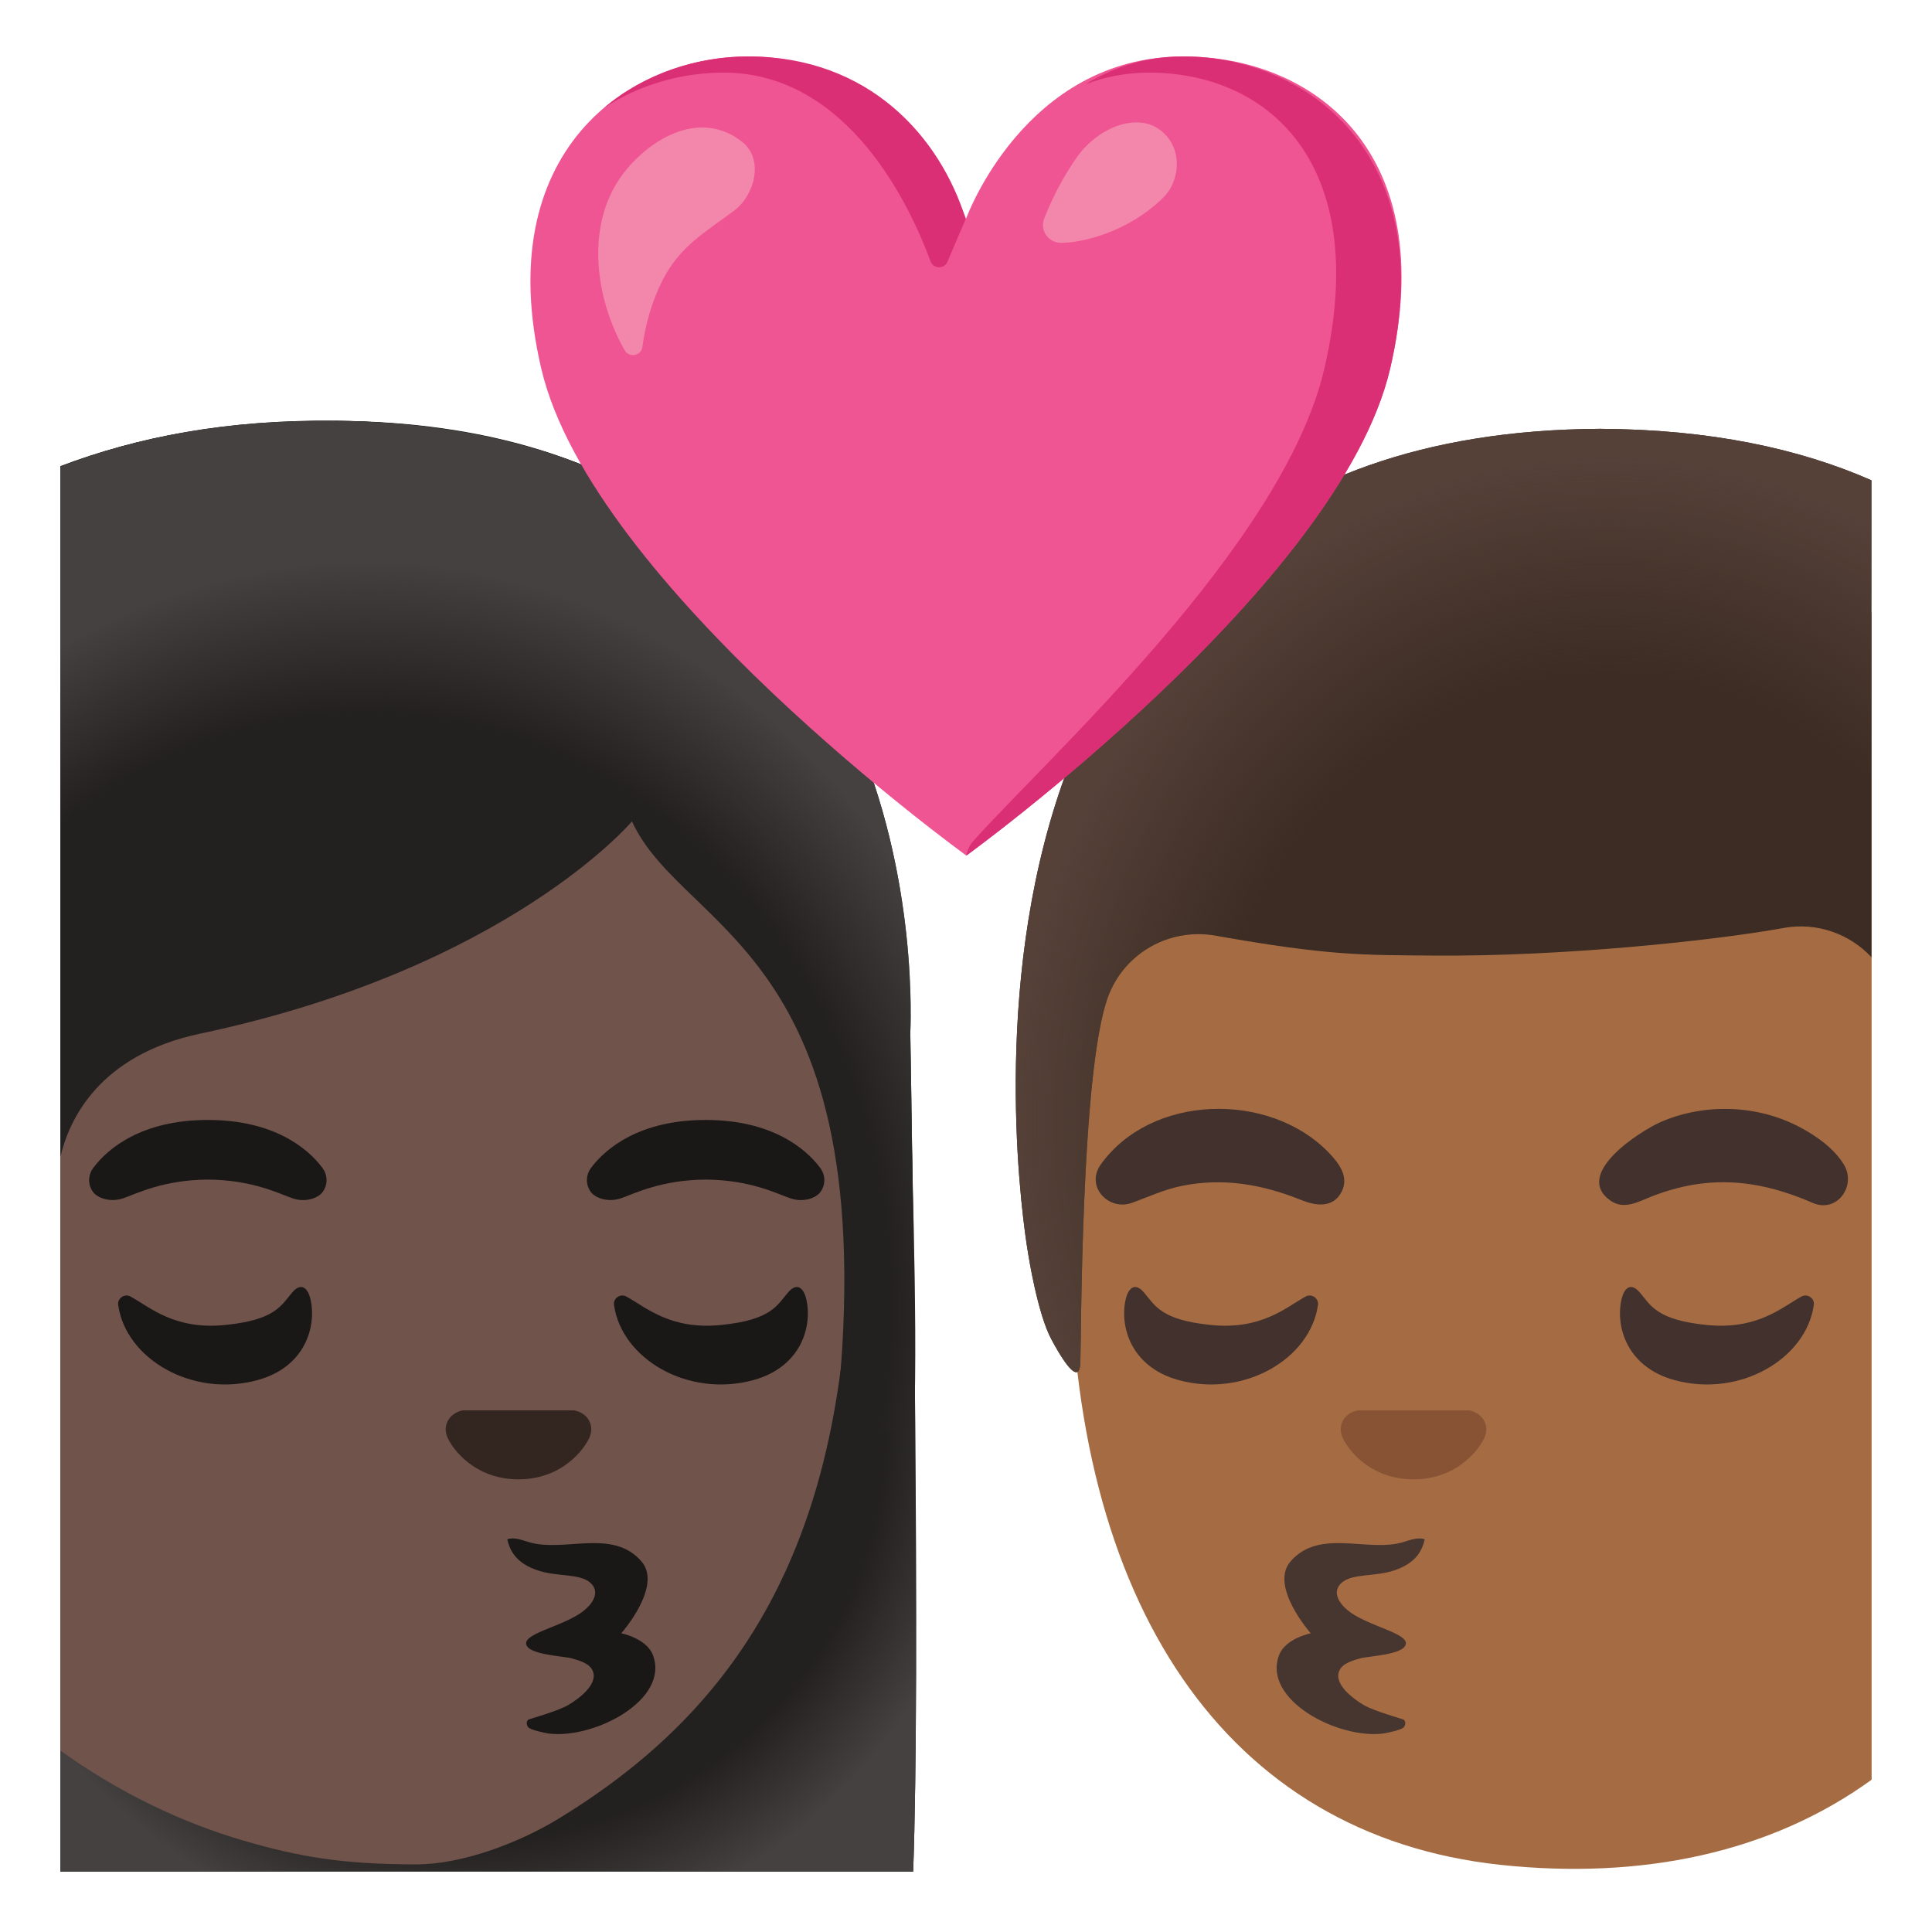
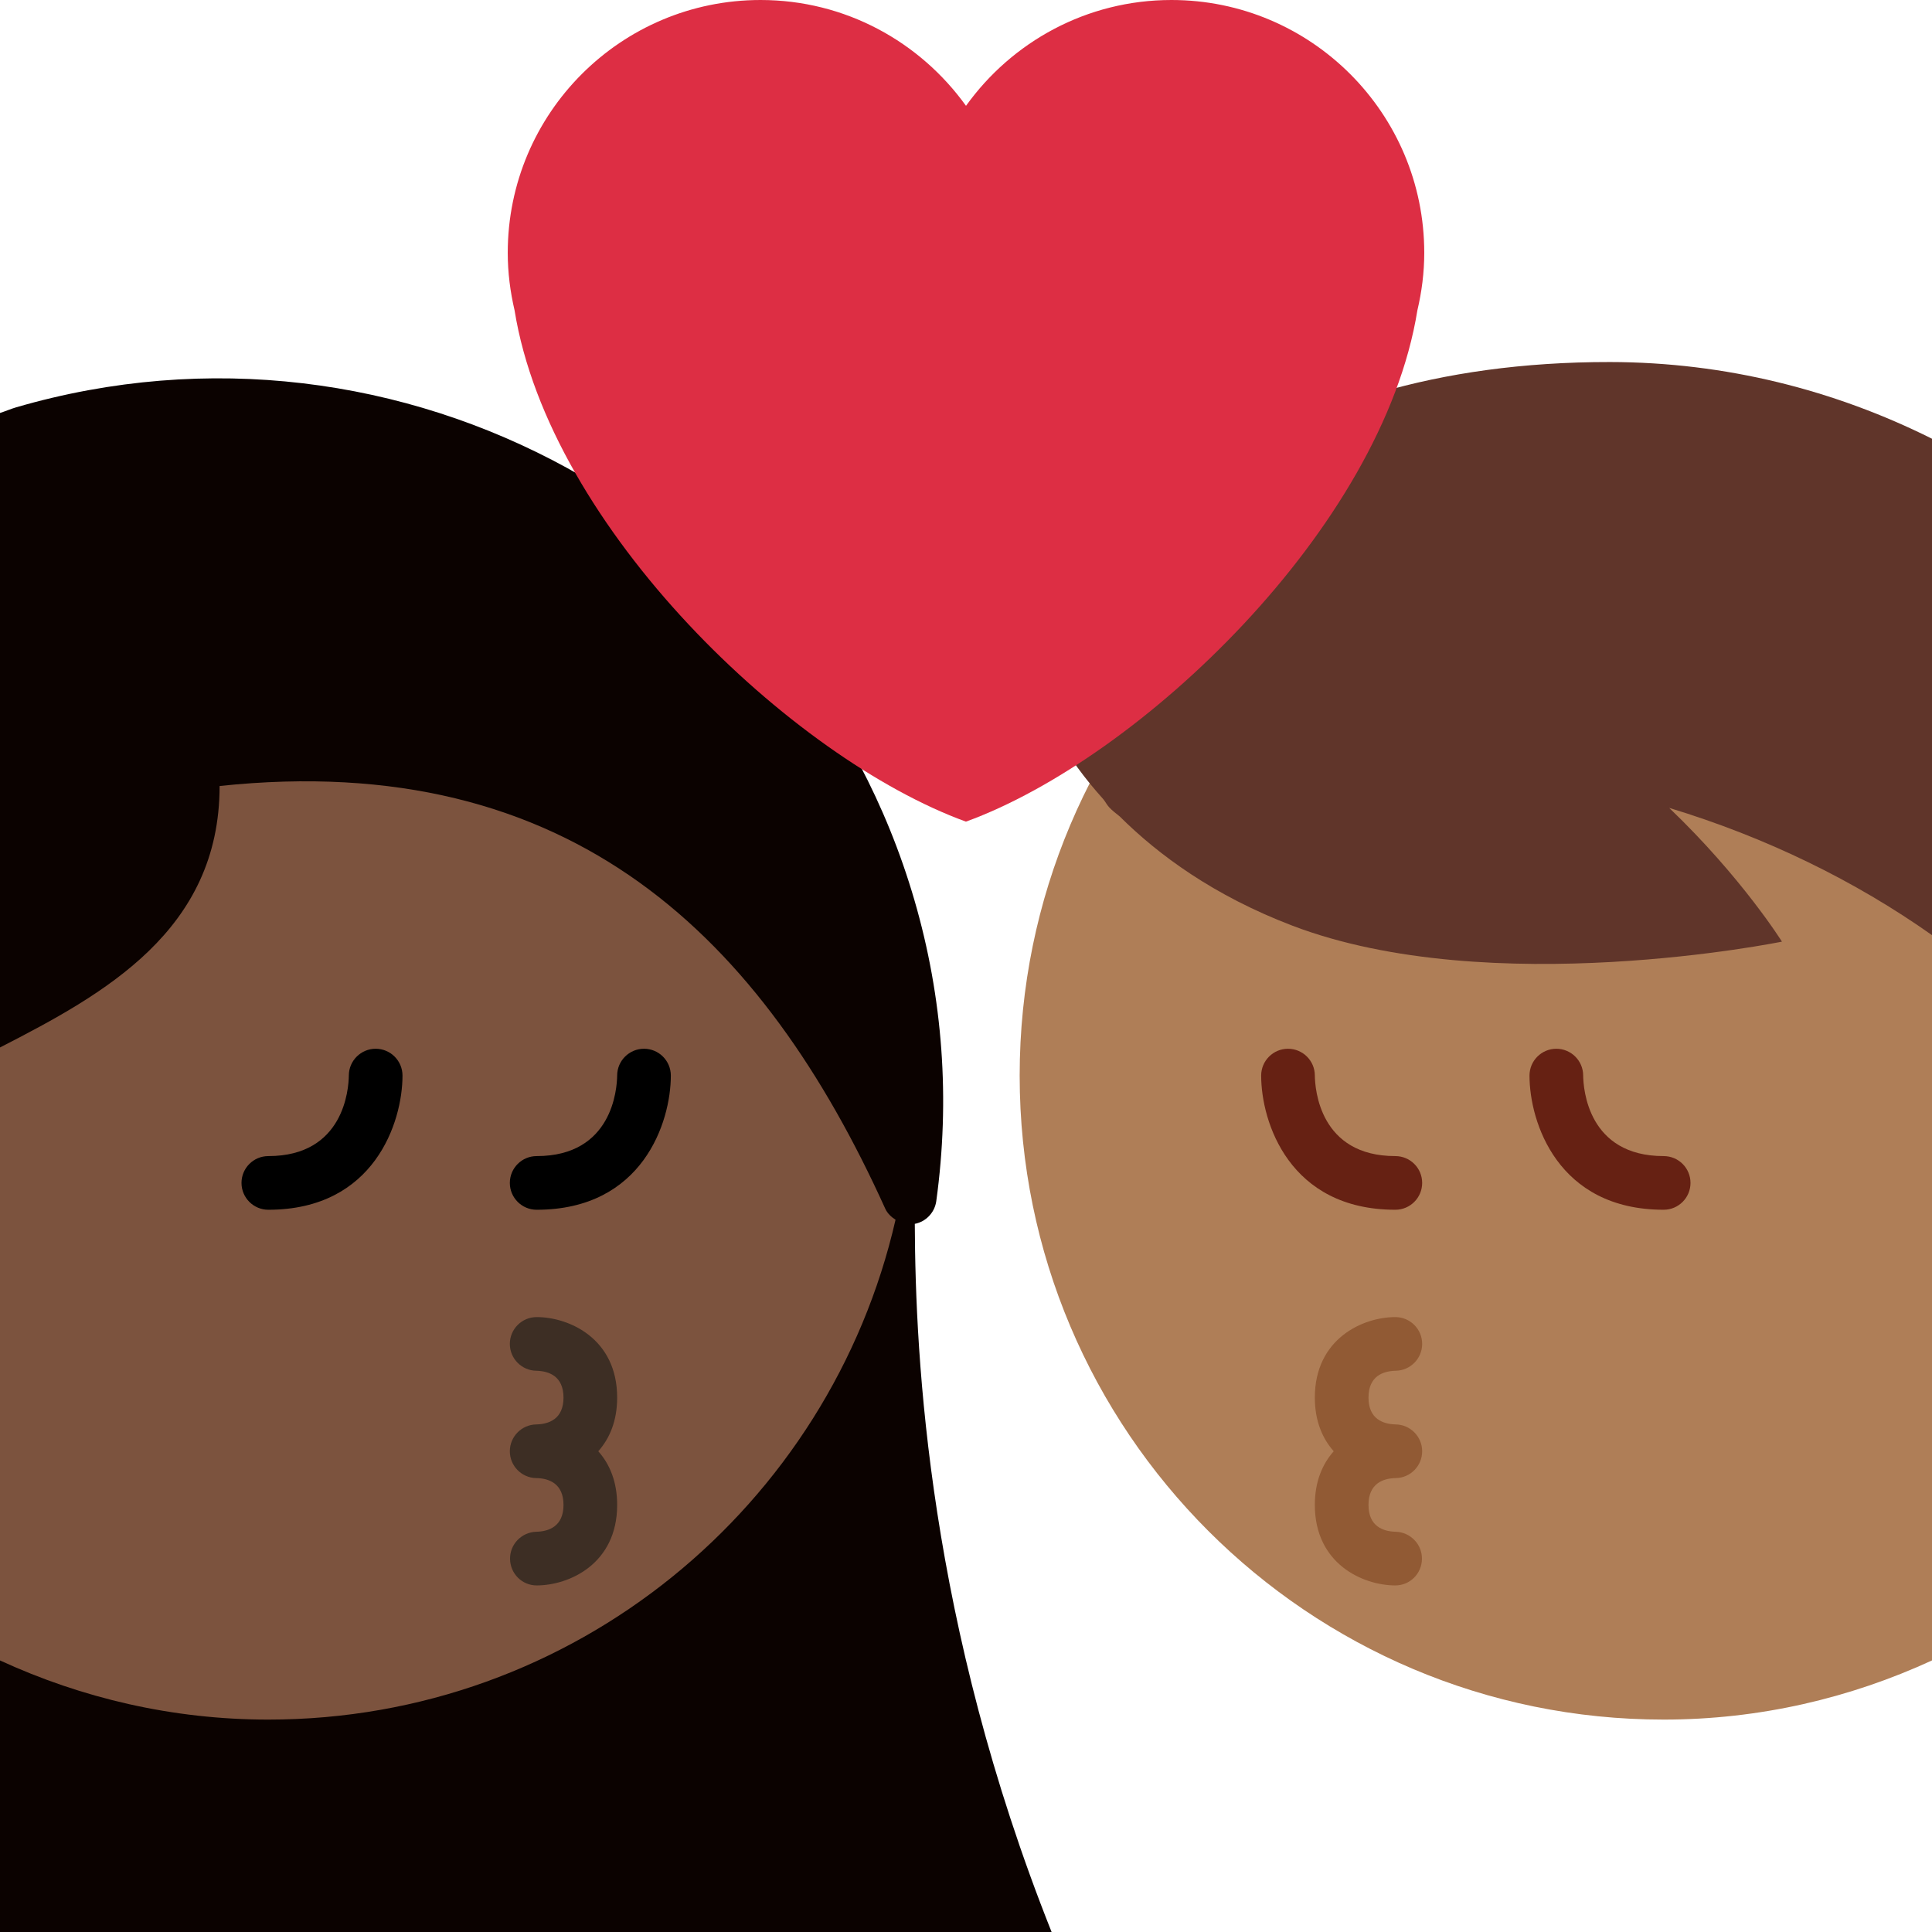
- <svg xmlns="http://www.w3.org/2000/svg" version="1.1" id="Layer_1" x="0px" y="0px" viewBox="0 0 128 128" style="enable-background:new 0 0 128 128;" xml:space="preserve">
-   <g>
-     <g id="head_331_">
-       <path style="fill:#A56C43;" d="M102.27,34.74c-27.05,0-31.37,19.51-31.37,47.59c0,23.97,10.35,39.27,28.5,41.22    c9.35,1,17.91-0.79,24.6-5.64V40.6C118.69,36.83,111.62,34.74,102.27,34.74z" />
-     </g>
-     <g id="eyebrows_176_">
-       <path style="fill:#42312C;" d="M72.9,77.19c3.34-4.73,11.18-4.89,15.1-0.86c0.68,0.7,1.4,1.61,0.89,2.62    c-0.57,1.12-1.73,0.94-2.69,0.55c-2.55-1.03-5.17-1.49-7.91-0.93c-1.18,0.24-2.2,0.73-3.32,1.13    C73.47,80.23,71.92,78.65,72.9,77.19z" />
-       <path style="fill:#42312C;" d="M120.13,79.71c-2.34-1.02-4.71-1.6-7.29-1.31c-1.17,0.13-2.32,0.44-3.42,0.87    c-0.87,0.34-1.81,0.9-2.7,0.29c-2.57-1.77,1.99-4.65,3.32-5.23c2.9-1.25,6.35-1.14,9.15,0.32c1.11,0.58,2.32,1.42,2.98,2.52    C122.99,78.54,121.75,80.37,120.13,79.71z" />
-     </g>
-     <g id="eyes_173_">
-       <path style="fill:#42312C;" d="M108.65,85.64c-0.67-0.79-1.07-0.16-1.2,0.36c-0.45,1.76,0.25,4.54,3.47,5.43    c4.36,1.2,8.76-1.42,9.25-4.98c0.06-0.44-0.43-0.77-0.82-0.55c-1.31,0.72-2.93,2.23-6.3,1.88    C109.77,87.45,109.37,86.49,108.65,85.64z" />
-       <path style="fill:#42312C;" d="M75.8,85.64c-0.67-0.79-1.07-0.16-1.2,0.36c-0.45,1.76,0.25,4.54,3.47,5.43    c4.36,1.2,8.76-1.42,9.25-4.98c0.06-0.44-0.43-0.77-0.82-0.55c-1.31,0.72-2.93,2.23-6.3,1.88C76.92,87.45,76.52,86.49,75.8,85.64z    " />
-     </g>
-     <path id="mouth_95_" style="fill:#473530;" d="M91.65,114.85c-3.02,0.38-8.02-2.23-6.91-5.19c0.42-1.12,2.1-1.45,2.1-1.45   s-2.76-3.12-1.34-4.76c1.91-2.21,5.07-0.59,7.43-1.27c0.48-0.14,0.99-0.36,1.46-0.2c-0.2,0.94-0.76,1.62-1.95,2.04   c-1.34,0.47-2.8,0.2-3.54,0.83c-0.76,0.66-0.11,1.59,0.87,2.17c1.39,0.82,3.47,1.24,3.37,1.9c-0.11,0.72-2.49,0.8-3.02,0.95   c-0.48,0.14-1.18,0.32-1.39,0.83c-0.38,0.89,0.93,1.85,1.6,2.25c0.74,0.44,2.61,0.93,2.68,0.99c0.14,0.12,0.11,0.37-0.02,0.51   C92.86,114.6,91.94,114.81,91.65,114.85z" />
-     <path id="nose_180_" style="fill:#875334;" d="M89.65,93.53c0.11-0.04,0.22-0.07,0.33-0.09h7.33c0.11,0.01,0.22,0.04,0.33,0.09   c0.66,0.27,1.03,0.96,0.72,1.69c-0.31,0.73-1.77,2.79-4.71,2.79c-2.94,0-4.4-2.06-4.71-2.79C88.63,94.49,88.99,93.8,89.65,93.53z" />
-     <g id="hair_613_">
-       <path id="hair_588_" style="fill:#3C2C23;" d="M106.04,28.41L106.04,28.41c-0.01,0-0.01,0-0.02,0c-0.01,0-0.01,0-0.02,0v0    c-47.64,0.25-37.88,54.66-37.88,54.66s0.61,3.94,1.53,5.65c1.1,2.06,1.85,2.81,1.92,1.64c0.07-1.16,0.01-19.44,1.85-24.35    c1.09-2.89,4.08-4.56,7.12-4.02c7.58,1.35,9.78,1.28,14.5,1.32c8.41,0.07,18.46-0.98,23.13-1.83c2.2-0.4,4.38,0.39,5.82,1.94    v-31.6C119.21,29.72,113.31,28.45,106.04,28.41z" />
-       <radialGradient id="hairHighlights_1_" cx="106.704" cy="74.359" r="39.619" gradientTransform="matrix(0.9998 -0.0217 0.0243 1.1197 -1.7809 -6.5844)" gradientUnits="userSpaceOnUse">
-         <stop offset="0.668" style="stop-color:#554138;stop-opacity:0" />
-         <stop offset="1" style="stop-color:#554138" />
-       </radialGradient>
-       <path id="hairHighlights_24_" style="fill:url(#hairHighlights_1_);" d="M106.04,28.41L106.04,28.41c-0.01,0-0.01,0-0.02,0    c-0.01,0-0.01,0-0.02,0v0c-47.64,0.25-37.88,54.66-37.88,54.66s0.61,3.94,1.53,5.65c1.1,2.06,1.85,2.81,1.92,1.64    c0.07-1.16,0.01-19.44,1.85-24.35c1.09-2.89,4.08-4.56,7.12-4.02c7.58,1.35,10.91,1.32,15.63,1.25    c9.75-0.13,17.32-0.91,21.99-1.76c2.2-0.4,4.38,0.39,5.82,1.94v-31.6C119.21,29.72,113.31,28.45,106.04,28.41z" />
-     </g>
-   </g>
-   <g>
-     <g id="hair_603_">
-       <path id="hair_602_" style="fill:#232020;" d="M60.5,124c0.48-13.19-0.05-47.32-0.19-55.55c0-0.63,1.68-40.31-37.99-40.57    c-7.24-0.05-13.27,1.08-18.32,3V124H60.5z" />
-       <radialGradient id="hairHighlights_2_" cx="31.227" cy="94.518" r="34.51" gradientTransform="matrix(1 0 0 0.9979 0 0.194)" gradientUnits="userSpaceOnUse">
-         <stop offset="0.794" style="stop-color:#444140;stop-opacity:0" />
-         <stop offset="1" style="stop-color:#444140" />
-       </radialGradient>
-       <path id="hairHighlights_28_" style="fill:url(#hairHighlights_2_);" d="M60.31,68.45c0-1.77-56.31,38.6-56.31,38.6V124h56.5    C60.98,110.81,60.45,76.68,60.31,68.45z" />
-     </g>
-     <g id="head_340_">
-       <path style="fill:#70534A;" d="M21.53,39.45L21.53,39.45L21.53,39.45c-6.21,0-12.27,1.59-17.53,4.84v71.69    c3.88,2.79,8.08,4.79,12.18,5.98c3.59,1.04,6.42,1.56,11.42,1.56c2.98,0,6.71-1.39,9.36-3c11.72-7.13,19.31-18.02,19.31-39.23    C56.27,52.86,39.57,39.45,21.53,39.45z" />
-     </g>
-     <g id="eyebrows_170_">
-       <path style="fill:#1A1717;" d="M21.35,77.36c-0.97-1.29-3.22-3.16-7.58-3.16s-6.61,1.87-7.58,3.16c-0.43,0.57-0.32,1.23-0.02,1.62    c0.28,0.37,1.09,0.71,1.99,0.41c0.9-0.31,2.66-1.22,5.61-1.24c2.95,0.02,4.71,0.93,5.61,1.24c0.9,0.31,1.72-0.04,1.99-0.41    C21.67,78.59,21.78,77.93,21.35,77.36z" />
-       <path style="fill:#1A1717;" d="M54.33,77.36c-0.97-1.29-3.22-3.16-7.58-3.16s-6.61,1.87-7.58,3.16c-0.43,0.57-0.32,1.23-0.02,1.62    c0.28,0.37,1.09,0.71,1.99,0.41c0.9-0.31,2.66-1.22,5.61-1.24c2.95,0.02,4.71,0.93,5.61,1.24c0.9,0.31,1.72-0.04,1.99-0.41    C54.65,78.59,54.76,77.93,54.33,77.36z" />
-     </g>
-     <g id="eyes_167_">
-       <path style="fill:#1A1717;" d="M19.35,85.64c0.67-0.79,1.07-0.16,1.2,0.36c0.45,1.76-0.25,4.54-3.47,5.43    c-4.36,1.2-8.76-1.42-9.25-4.98c-0.06-0.44,0.43-0.77,0.82-0.55c1.31,0.72,2.93,2.23,6.3,1.88    C18.23,87.45,18.63,86.49,19.35,85.64z" />
-       <path style="fill:#1A1717;" d="M52.2,85.64c0.67-0.79,1.07-0.16,1.2,0.36c0.45,1.76-0.25,4.54-3.47,5.43    c-4.36,1.2-8.76-1.42-9.25-4.98c-0.06-0.44,0.43-0.77,0.82-0.55c1.31,0.72,2.93,2.23,6.3,1.88C51.08,87.45,51.48,86.49,52.2,85.64    z" />
-     </g>
-     <path id="mouth_99_" style="fill:#1A1717;" d="M36.35,114.85c3.02,0.38,8.02-2.23,6.91-5.19c-0.42-1.12-2.1-1.45-2.1-1.45   s2.76-3.12,1.34-4.76c-1.91-2.21-5.07-0.59-7.43-1.27c-0.48-0.14-0.99-0.36-1.46-0.2c0.2,0.94,0.76,1.62,1.95,2.04   c1.34,0.47,2.8,0.2,3.54,0.83c0.76,0.66,0.11,1.59-0.87,2.17c-1.39,0.82-3.47,1.24-3.37,1.9c0.11,0.72,2.49,0.8,3.02,0.95   c0.48,0.14,1.18,0.32,1.39,0.83c0.38,0.89-0.93,1.85-1.6,2.25c-0.74,0.44-2.61,0.93-2.68,0.99c-0.14,0.12-0.11,0.37,0.02,0.51   C35.14,114.6,36.06,114.81,36.35,114.85z" />
-     <path id="nose_169_" style="fill:#33251F;" d="M38.35,93.53c-0.11-0.04-0.22-0.07-0.33-0.09h-7.33c-0.11,0.01-0.22,0.04-0.33,0.09   c-0.66,0.27-1.03,0.96-0.72,1.69c0.31,0.73,1.77,2.79,4.71,2.79c2.94,0,4.4-2.06,4.71-2.79C39.37,94.49,39.01,93.8,38.35,93.53z" />
-     <g id="hair_606_">
-       <path id="hair_605_" style="fill:#232020;" d="M60.31,68.45c0-0.63,2.36-40.02-37.99-40.57C15.09,27.78,9.05,28.94,4,30.92v45.73    c0.57-2.44,2.53-6.75,9.27-8.17c20.37-4.31,28.6-14.06,28.6-14.06c3.45,7.53,17.17,8.56,13.43,40.48c0,0,5.26-0.08,5.26-0.14    C60.83,86.06,60.31,76.53,60.31,68.45z" />
-       <radialGradient id="hairHighlights_3_" cx="24.256" cy="86.497" r="43.747" gradientTransform="matrix(1 0 0 1.1286 0 -11.122)" gradientUnits="userSpaceOnUse">
-         <stop offset="0.794" style="stop-color:#444140;stop-opacity:0" />
-         <stop offset="1" style="stop-color:#444140" />
-       </radialGradient>
-       <path id="hairHighlights_25_" style="fill:url(#hairHighlights_3_);" d="M60.31,68.45c0-0.63,2.36-40.02-37.99-40.57    C15.09,27.78,9.05,28.94,4,30.92v45.73c0.57-2.44,2.53-6.75,9.27-8.17c20.37-4.31,28.6-14.06,28.6-14.06    c3.45,7.53,17.17,8.56,13.43,40.48c0,0,5.26-0.08,5.26-0.14C60.83,86.06,60.31,76.53,60.31,68.45z" />
-     </g>
-   </g>
-   <g>
-     <path style="fill:#EF5592;" d="M78.41,3.74C67.87,3.74,64,14.5,64,14.5S60.18,3.74,49.57,3.74c-7.97,0-17.07,6.32-13.71,20.68   c3.36,14.36,28.16,32.26,28.16,32.26s24.72-17.9,28.08-32.26C95.46,10.06,87.02,3.74,78.41,3.74z" />
-     <g>
-       <path style="fill:#DA2E75;" d="M47.94,4.81c8.27,0,12.38,8.89,13.71,12.5c0.19,0.51,0.91,0.53,1.12,0.03l1.21-2.83    c-1.71-5.45-6.4-10.77-14.41-10.77c-3.32,0-6.82,1.1-9.55,3.41C42.42,5.56,45.25,4.81,47.94,4.81z" />
-       <path style="fill:#DA2E75;" d="M78.41,3.74c-2.55,0-4.7,0.74-6.51,1.85c1.27-0.49,2.68-0.78,4.23-0.78    c7.8,0,14.77,5.91,11.62,19.58c-2.7,11.73-18.5,25.96-23.32,31.39c-0.31,0.35-0.41,0.91-0.41,0.91s24.72-17.9,28.08-32.26    C95.46,10.06,86.38,3.74,78.41,3.74z" />
-     </g>
-     <g>
-       <g>
-         <g>
-           <path style="fill:#F386AB;" d="M41.4,11.36c1.8-2.25,5.03-4.11,7.76-1.97c1.48,1.16,0.83,3.54-0.49,4.54      c-1.93,1.46-3.6,2.34-4.77,4.63c-0.7,1.38-1.13,2.88-1.34,4.42c-0.08,0.61-0.88,0.75-1.18,0.22      C39.34,19.6,38.77,14.65,41.4,11.36z" />
-         </g>
-       </g>
-     </g>
-     <path style="fill:#F386AB;" d="M70.31,16.09c-0.85,0-1.44-0.82-1.13-1.61c0.57-1.45,1.31-2.86,2.2-4.11   c1.32-1.85,3.82-2.92,5.41-1.81c1.63,1.15,1.42,3.43,0.27,4.54C74.61,15.49,71.53,16.09,70.31,16.09z" />
-   </g>
+ <svg xmlns="http://www.w3.org/2000/svg" viewBox="0 0 36 36">
+   <path fill="#0B0200" d="M17.046 22.804c.015-.003.03-.005.044-.01.188-.055.328-.215.356-.412.261-1.897.124-3.785-.407-5.609C14.956 9.627 7.447 5.508.301 7.59c-.103.03-.199.073-.301.105V36h19.595c-2.291-5.75-2.539-10.675-2.549-13.196z" />
+   <path fill="#7C533E" d="M16.687 22.728c-.079-.051-.151-.117-.192-.207-2.272-5.017-5.82-8.573-12.403-7.875 0 2.693-2.15 3.877-4.092 4.872V30.94c1.524.701 3.213 1.102 5 1.102 5.702 0 10.466-3.983 11.687-9.314z" />
+   <path d="M10 21.542c-.276 0-.5.224-.5.5s.224.5.5.5c1.977 0 2.5-1.636 2.5-2.5 0-.276-.224-.5-.5-.5-.275 0-.499.223-.5.497-.003.252-.089 1.503-1.5 1.503zm-2.5-1.5c0-.276-.224-.5-.5-.5-.275 0-.499.223-.5.497-.003.252-.089 1.503-1.5 1.503-.276 0-.5.224-.5.5s.224.5.5.5c1.977 0 2.5-1.636 2.5-2.5z" />
+   <path fill="#3D2E24" d="M10 24.542c-.276 0-.5.224-.5.5 0 .274.222.497.495.5.23.006.505.098.505.5s-.274.494-.505.5c-.273.003-.495.226-.495.5 0 .272.218.494.489.5H10c.225.006.5.098.5.5s-.275.494-.506.5c-.273.007-.494.232-.49.506.003.274.223.494.496.494.602 0 1.5-.399 1.5-1.5 0-.438-.143-.765-.352-1 .209-.235.352-.562.352-1 0-1.101-.898-1.5-1.5-1.5z" />
+   <path fill="#AF7E57" d="M31 8.042c-6.626 0-12 5.373-12 12 0 6.626 5.374 12 12 12 1.787 0 3.476-.401 5-1.102V9.143c-1.524-.7-3.213-1.101-5-1.101z" />
+   <path fill="#60352A" d="M20.667 15.042c.055.06.128.115.197.171.72.716 1.753 1.477 3.219 2.036 3.691 1.407 9.121.297 9.121.297s-.748-1.198-2.101-2.492c1.809.549 3.463 1.358 4.897 2.371v-9.25c-1.81-.904-3.843-1.426-6-1.429-6.508-.008-9.915 3.393-10.059 6.135-.176.085-.352.168-.531.265 0 0 .237.641.902 1.459.077.094.161.191.249.29.038.048.064.101.106.147z" />
+   <path fill="#662113" d="M26 21.542c-1.411 0-1.497-1.251-1.5-1.503-.001-.274-.225-.497-.5-.497-.276 0-.5.224-.5.5 0 .864.523 2.5 2.5 2.5.276 0 .5-.224.5-.5 0-.277-.224-.5-.5-.5zm5 0c-1.411 0-1.497-1.251-1.5-1.503-.001-.274-.225-.497-.5-.497-.276 0-.5.224-.5.5 0 .864.523 2.5 2.5 2.5.276 0 .5-.224.5-.5 0-.277-.224-.5-.5-.5z" />
+   <path fill="#915A34" d="M26.005 25.542c.273-.003.495-.226.495-.5 0-.276-.224-.5-.5-.5-.602 0-1.5.399-1.5 1.5 0 .438.143.765.352 1-.209.235-.352.562-.352 1 0 1.101.898 1.5 1.5 1.5.273 0 .493-.22.496-.494.004-.273-.217-.499-.49-.506-.231-.006-.506-.098-.506-.5s.275-.494.5-.5h.011c.272-.006.489-.228.489-.5 0-.274-.222-.497-.495-.5-.23-.006-.505-.098-.505-.5 0-.403.274-.494.505-.5z" />
+   <path fill="#DD2E44" d="M26.539 4.711c0-2.602-2.11-4.711-4.711-4.711C20.249 0 18.855.78 18 1.972 17.144.78 15.751 0 14.172 0c-2.601 0-4.711 2.109-4.711 4.711 0 .369.047.727.127 1.07.654 4.065 5.173 8.353 8.411 9.529 3.238-1.177 7.758-5.465 8.412-9.528.081-.344.128-.702.128-1.071z" />
</svg>
